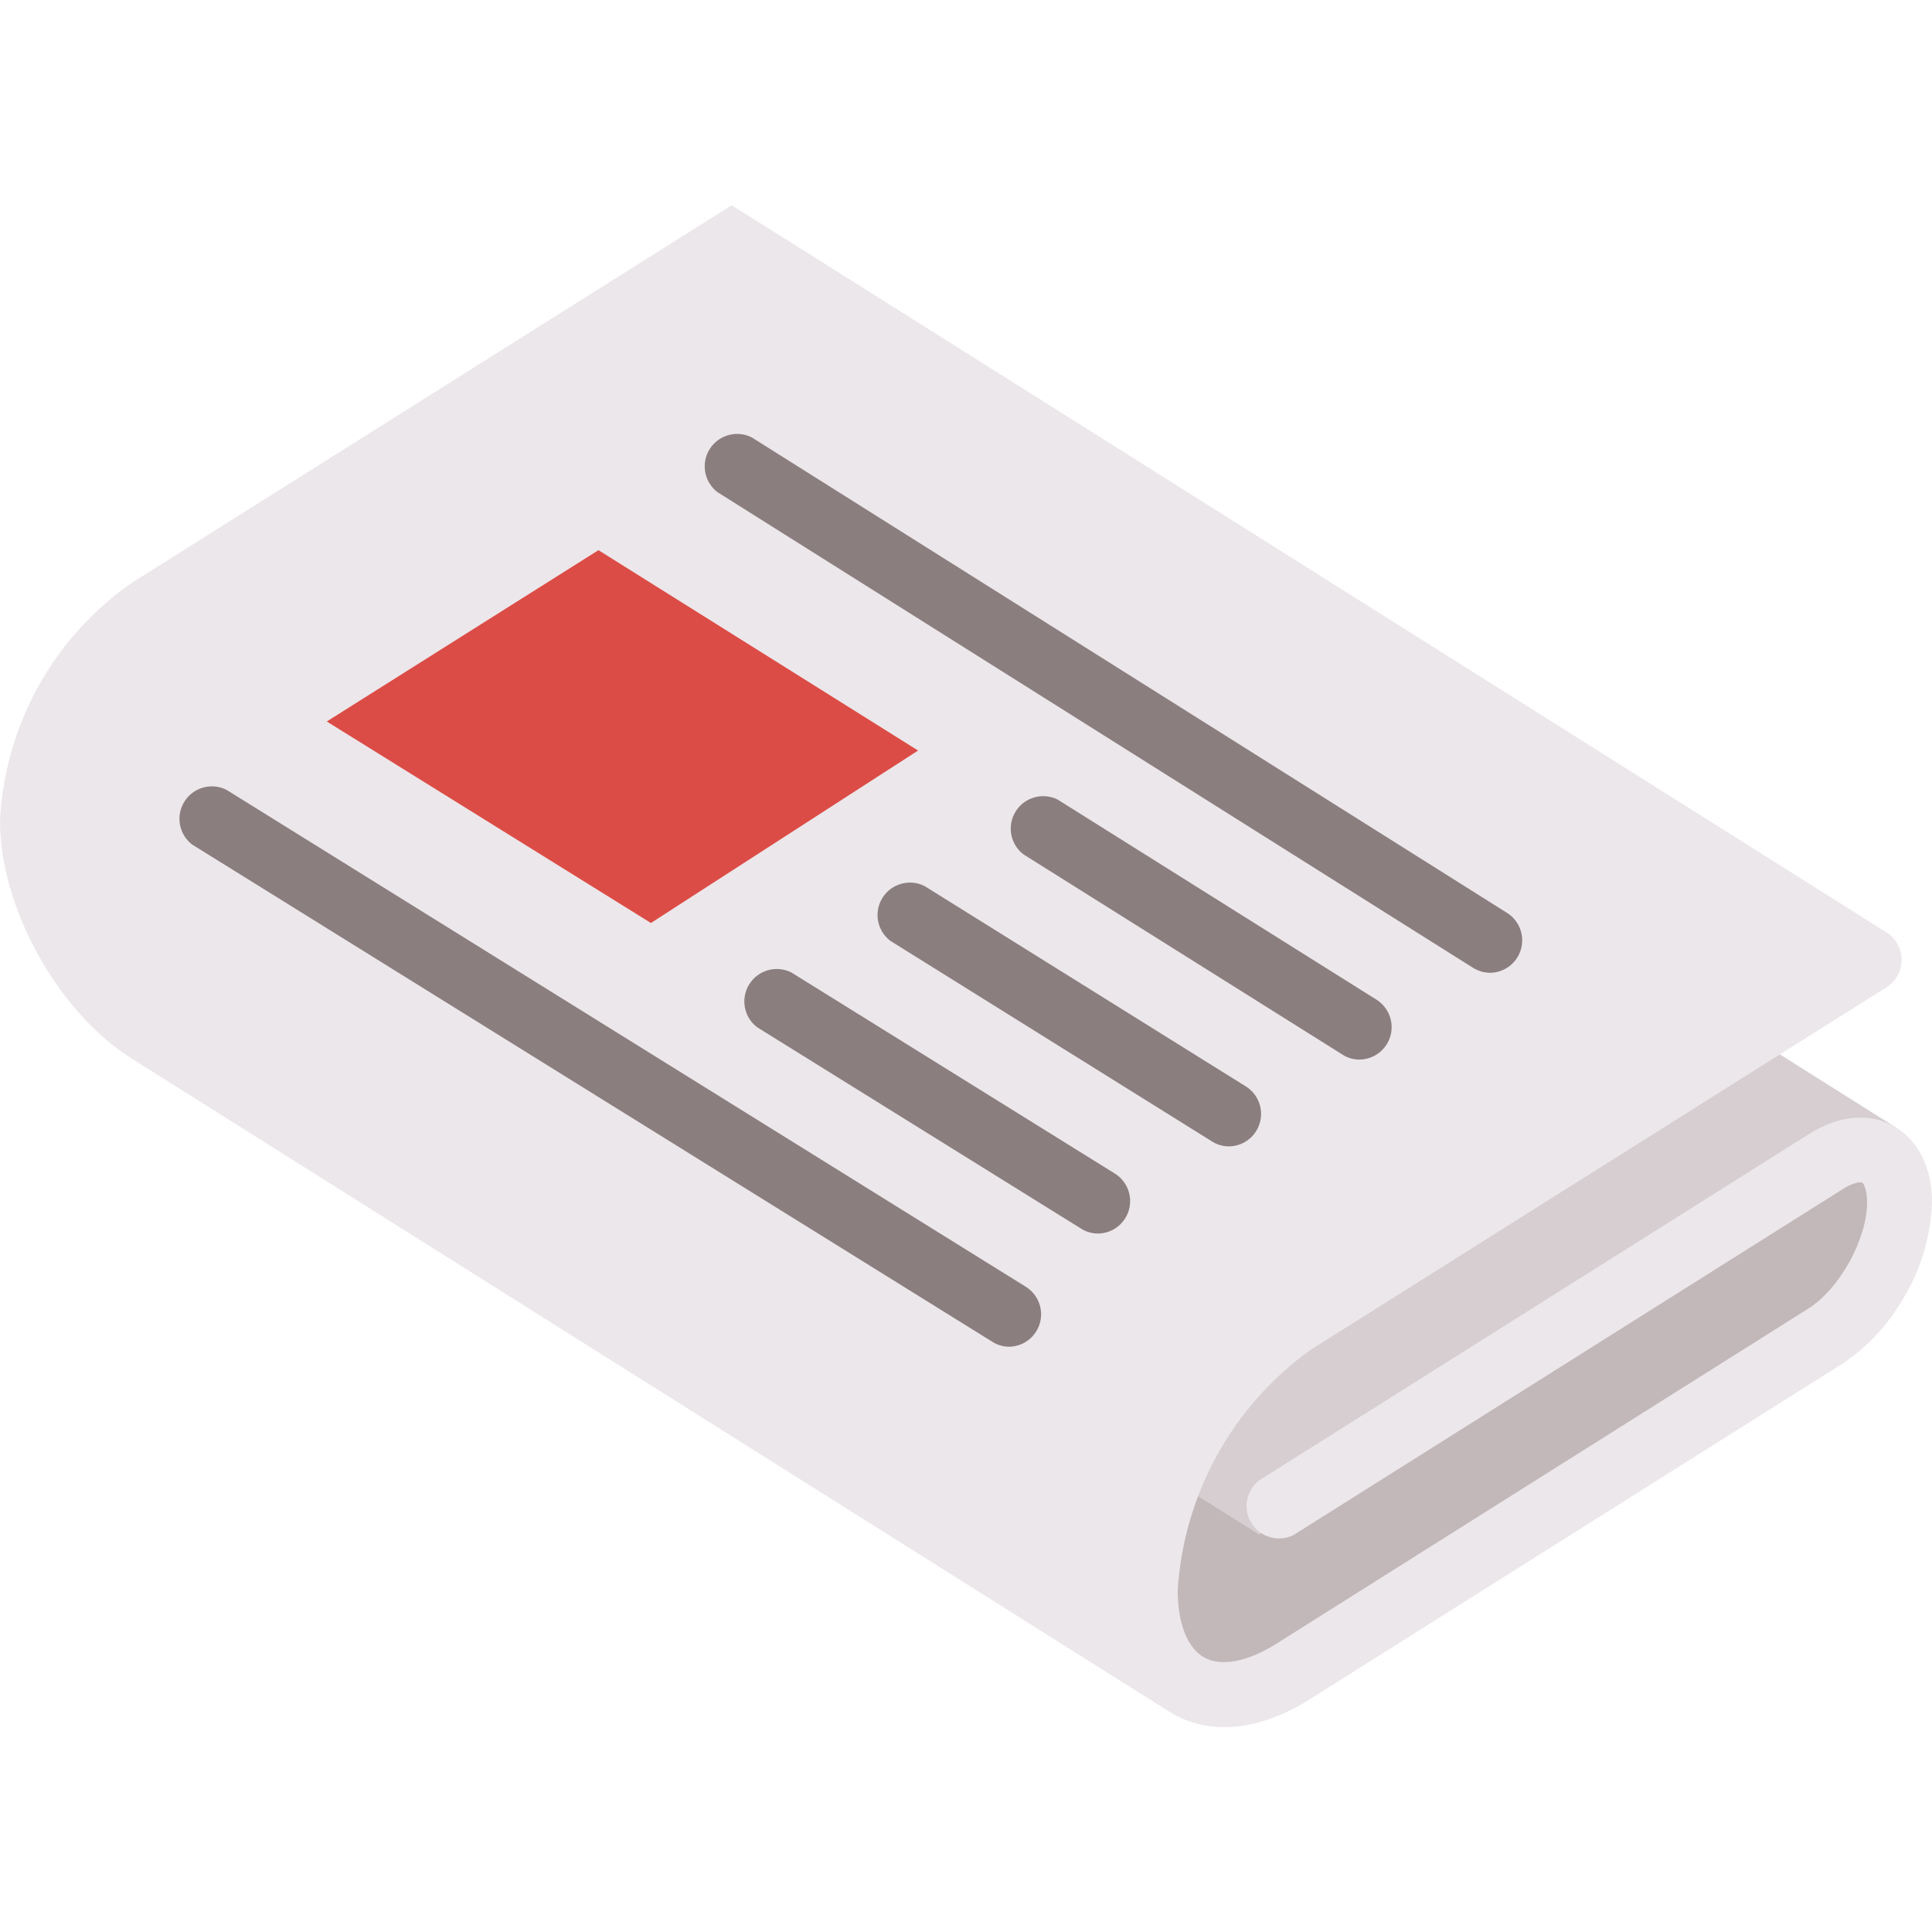
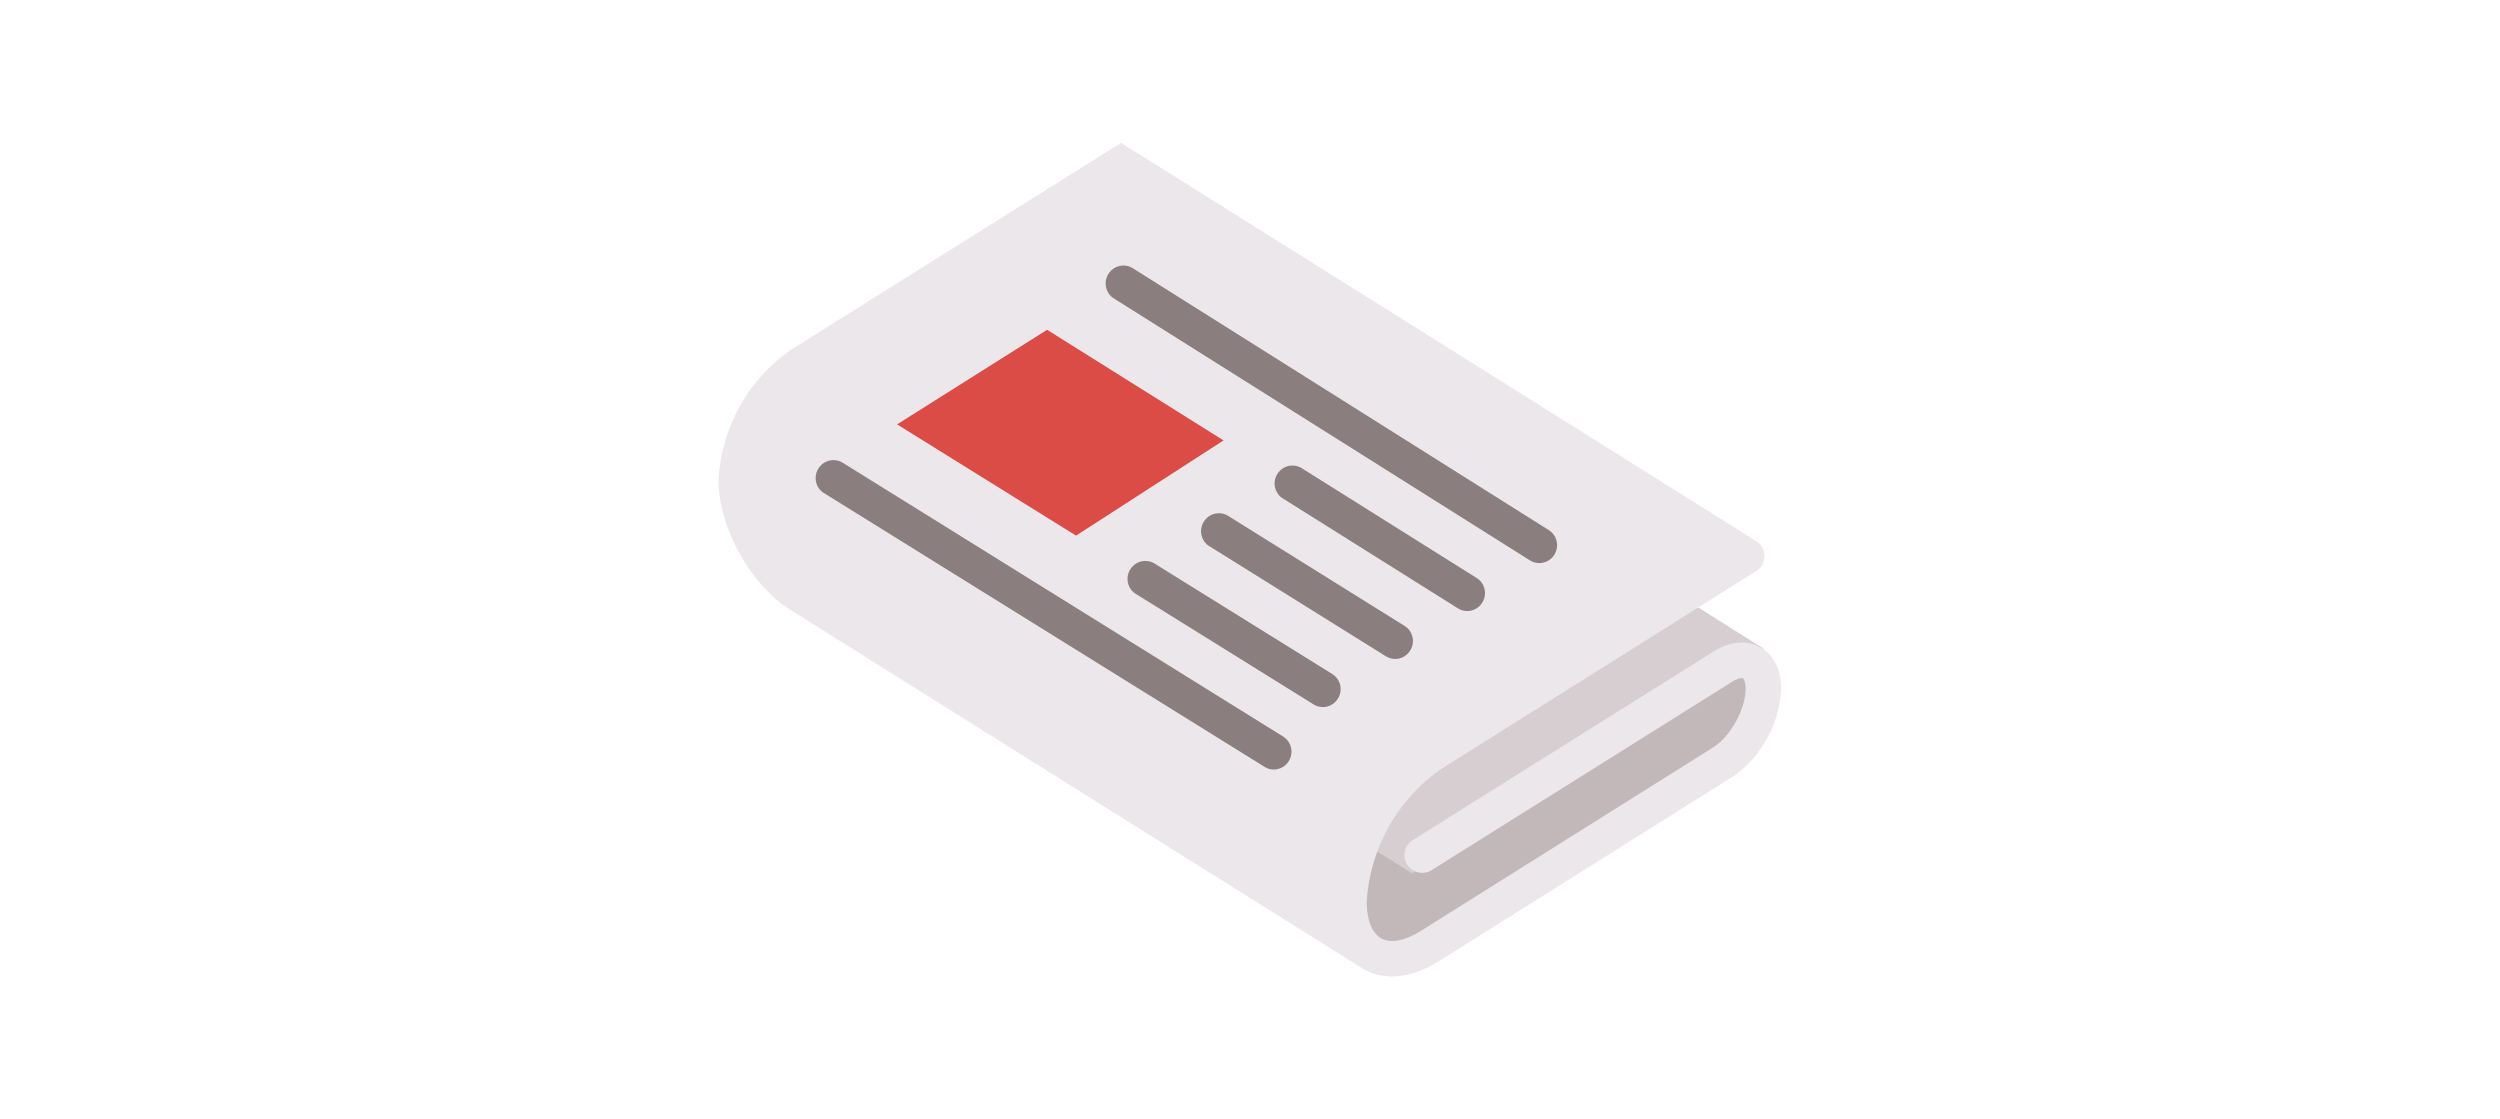
- <svg xmlns="http://www.w3.org/2000/svg" id="Layer_1" width="512" height="512">
-   <style>
-     .st3{fill:#8b7e7f}
-   </style>
-   <path fill="#c2b8b9" d="M483.9 307.8l-145.6 91.7 4.4-49c-21.5 13.5-39.1 45.4-39.1 70.9s17.6 35.1 39.1 21.6l141.1-88.9a46.7 46.7 0 0 0 19.6-35.4c0-12.8-8.8-17.7-19.5-10.9z" />
-   <path fill="#d6ced1" d="M194.9 105.1l-128 133.6 266.8 168 168.9-107.8z" />
-   <path fill="#ece7ea" d="M501.8 298.4c-6.5-3.6-14.7-2.8-22.5 2.2l-145.6 91.7a8.6 8.6 0 0 0 9.1 14.5l145.6-91.7c2.8-1.8 4.7-1.9 5.1-1.7.4.2 1.3 1.9 1.3 5.2 0 9.8-7.3 23-15.6 28.2l-141.1 88.9c-7.5 4.7-14.4 6-18.9 3.6-4.5-2.5-7.1-9-7.1-17.9a85.1 85.1 0 0 1 35.1-63.6L500 261.6a8.6 8.6 0 0 0 .1-14.4L210 64.5l-16.1-10.1L34.7 154.6A81.8 81.8 0 0 0 0 217.5c0 23 15.3 50.6 34.7 62.9l273.9 172.4 2.4 1.5c10.3 5.7 23.2 4.2 36.3-4.1l141.1-88.9a51 51 0 0 0 15-15.6 52.7 52.7 0 0 0 8.6-27.1c0-9.2-3.7-16.6-10.2-20.2z" />
-   <path d="M395 257.8c-1.6 0-3.1-.4-4.6-1.3L190.1 130.4a8.6 8.6 0 0 1 9.1-14.5L399.5 242a8.6 8.6 0 0 1-4.5 15.8zm-34.7 23c-1.6 0-3.1-.4-4.5-1.3l-84.6-53.1a8.6 8.6 0 0 1 9.1-14.5l84.6 53.1a8.6 8.6 0 0 1-4.6 15.8zm-34.6 23c-1.5 0-3.1-.4-4.5-1.3l-85.3-53.2a8.6 8.6 0 0 1 9.1-14.5l85.3 53.2a8.6 8.6 0 0 1-4.6 15.8z" class="st3" />
-   <path fill="#dc4c46" d="M243.3 198.9l-84.7-53.1-72 45.4 85.9 53.4z" />
-   <path d="M291 326.9c-1.5 0-3.1-.4-4.5-1.3l-85.9-53.4a8.6 8.6 0 0 1 9.1-14.5l85.9 53.4a8.6 8.6 0 0 1-4.6 15.8zm-23.5 30c-1.5 0-3.1-.4-4.5-1.3L50.9 223.8a8.6 8.6 0 0 1 9.1-14.5l212 131.8a8.6 8.6 0 0 1-4.5 15.8z" class="st3" />
+ <svg xmlns="http://www.w3.org/2000/svg" version="1.1" id="Layer_1" x="0px" y="0px" width="1200px" height="537px" viewBox="0 0 1200 537" style="enable-background:new 0 0 1200 537;" xml:space="preserve">
+   <style type="text/css">
+ 	.st0{fill:#C2B8B9;}
+ 	.st1{fill:#D6CED1;}
+ 	.st2{fill:#ECE7EA;}
+ 	.st3{fill:#8B7E7F;}
+ 	.st4{fill:#DC4C46;}
+ </style>
+   <path class="st0" d="M827.9,320.3L682.3,412l4.4-49c-21.5,13.5-39.1,45.4-39.1,70.9s17.6,35.1,39.1,21.6l141.1-88.9  c11.6-8.2,18.8-21.2,19.6-35.4C847.4,318.4,838.6,313.5,827.9,320.3L827.9,320.3z" />
+   <path class="st1" d="M538.9,117.6l-128,133.6l266.8,168l168.9-107.8L538.9,117.6z" />
+   <path class="st2" d="M844.8,310.6c-6.5-3.6-14.6-2.8-22.4,2.2l-145,90.9c-3.7,2.9-4.4,8.2-1.5,12c2.5,3.2,6.9,4.2,10.6,2.4l145-90.9  c2.8-1.8,4.7-1.9,5.1-1.7c0.4,0.2,1.3,1.9,1.3,5.2c0,9.7-7.3,22.8-15.5,28l-140.5,88.2c-7.5,4.7-14.3,6-18.8,3.6  c-4.5-2.5-7.1-8.9-7.1-17.8c1.6-25.2,14.4-48.3,35-63.1L843,274.1c4-2.5,5.1-7.8,2.6-11.8c-0.6-1-1.5-1.8-2.5-2.5l-289-181.2l-16-10  l-158.6,99.4c-20.6,14.4-33.3,37.4-34.6,62.4c0,22.8,15.2,50.2,34.6,62.4l272.8,171l2.4,1.5c10.3,5.7,23.1,4.2,36.2-4.1l140.5-88.2  c6-4,11.1-9.3,14.9-15.5c5.3-8,8.2-17.3,8.6-26.9C855,321.5,851.3,314.1,844.8,310.6L844.8,310.6z" />
+   <path class="st3" d="M739,270.3c-1.6,0-3.1-0.4-4.6-1.3L534.1,142.9c-3.8-2.9-4.5-8.3-1.6-12.1c2.5-3.3,7-4.3,10.7-2.4l200.3,126.1  c4,2.6,5.1,7.9,2.5,11.9C744.5,268.8,741.8,270.2,739,270.3z M704.3,293.3c-1.6,0-3.1-0.4-4.5-1.3l-84.6-53.1  c-3.8-2.9-4.5-8.3-1.6-12.1c2.5-3.3,7-4.3,10.7-2.4l84.6,53.1c4,2.6,5.1,7.9,2.5,11.9C709.8,291.8,707.2,293.3,704.3,293.3z   M669.7,316.3c-1.5,0-3.1-0.4-4.5-1.3l-85.3-53.2c-3.8-2.9-4.5-8.3-1.6-12.1c2.5-3.3,7-4.3,10.7-2.4l85.3,53.2  c4,2.6,5.1,7.9,2.5,11.9C675.2,314.8,672.6,316.3,669.7,316.3z" />
+   <path class="st4" d="M587.3,211.4l-84.7-53.1l-72,45.4l85.9,53.4L587.3,211.4z" />
+   <path class="st3" d="M635,339.4c-1.5,0-3.1-0.4-4.5-1.3l-85.9-53.4c-3.8-2.9-4.5-8.3-1.6-12.1c2.5-3.3,7-4.3,10.7-2.4l85.9,53.4  c4,2.6,5.1,7.9,2.5,11.9C640.5,337.9,637.9,339.4,635,339.4z M611.5,369.4c-1.5,0-3.1-0.4-4.5-1.3L394.9,236.3  c-3.8-2.9-4.5-8.3-1.6-12.1c2.5-3.3,7-4.3,10.7-2.4l212,131.8c4,2.6,5.1,7.9,2.5,11.9C617,367.9,614.3,369.3,611.5,369.4z" />
</svg>
